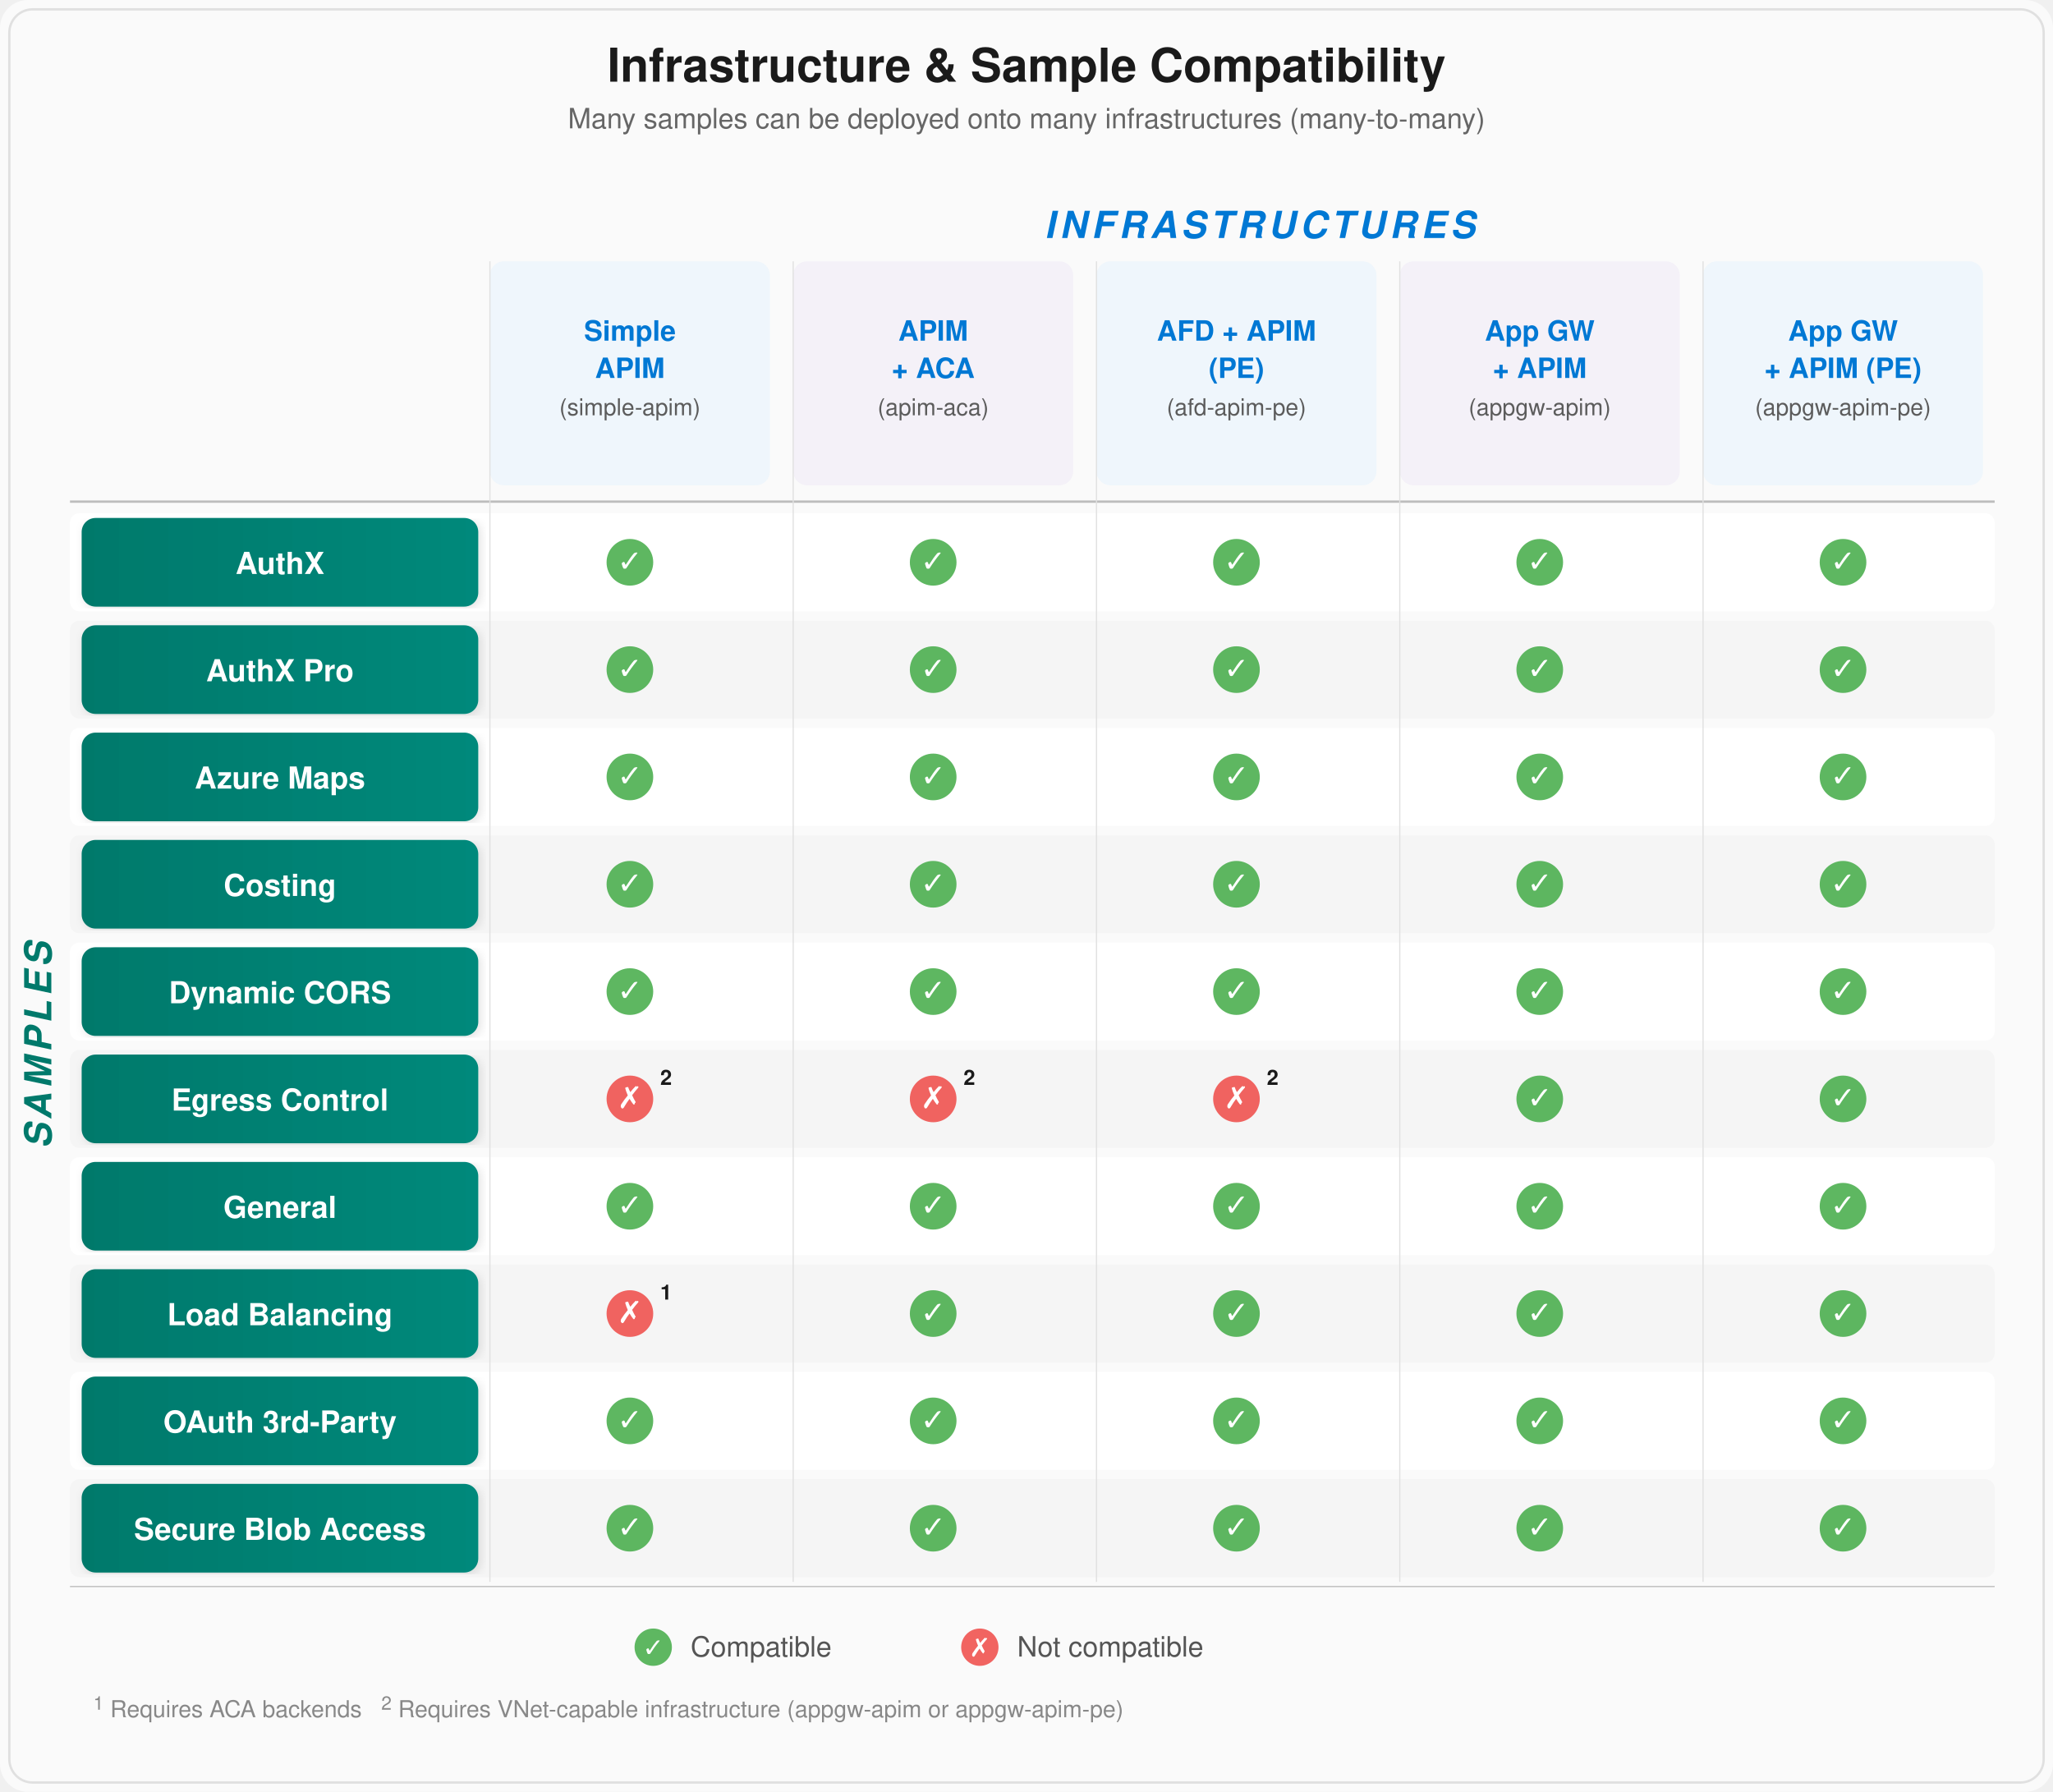
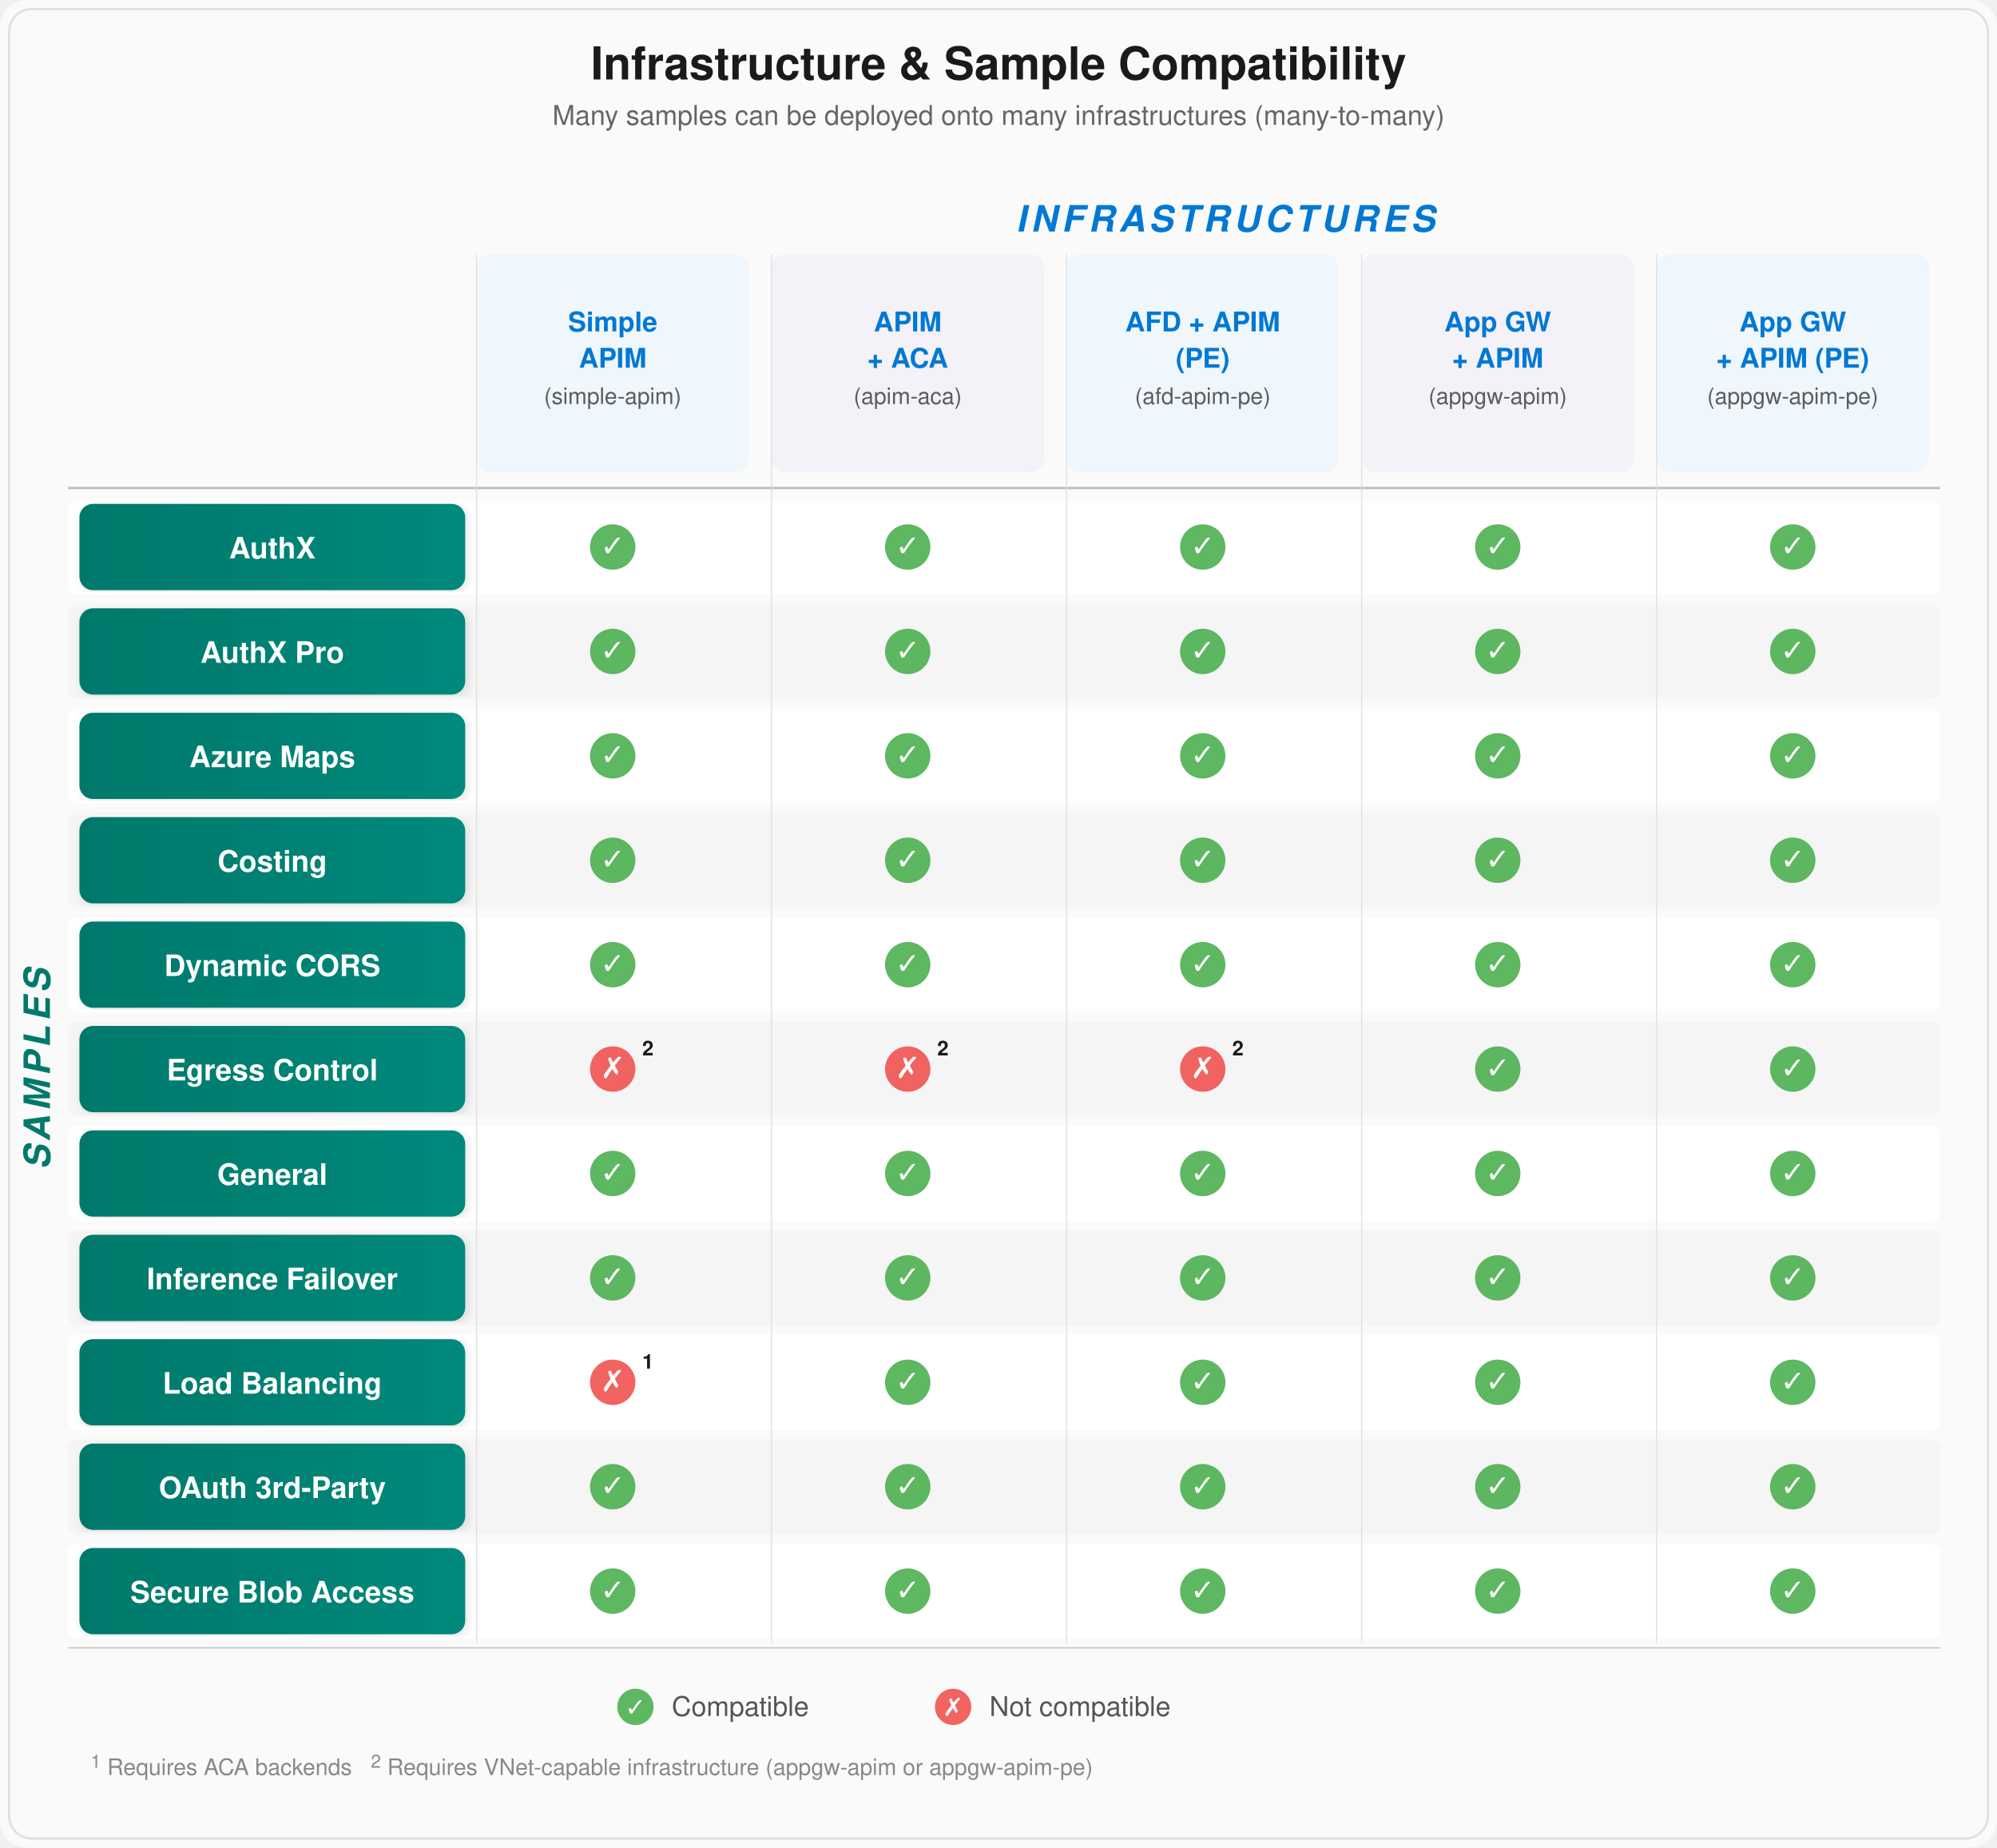
- <svg xmlns="http://www.w3.org/2000/svg" viewBox="0 0 880 768" font-family="Segoe UI, Helvetica, Arial, sans-serif">
+ <svg xmlns="http://www.w3.org/2000/svg" viewBox="0 0 880 814" font-family="Segoe UI, Helvetica, Arial, sans-serif">
  <defs>
    <linearGradient id="headerGrad" x1="0%" y1="0%" x2="0%" y2="100%">
      <stop offset="0%" stop-color="#0078D4" />
      <stop offset="100%" stop-color="#005A9E" />
    </linearGradient>
    <linearGradient id="rowLabelGrad" x1="0%" y1="0%" x2="100%" y2="0%">
      <stop offset="0%" stop-color="#00796B" />
      <stop offset="100%" stop-color="#00897B" />
    </linearGradient>
    <filter id="shadow" x="-2%" y="-2%" width="104%" height="104%">
      <feDropShadow dx="1" dy="1" stdDeviation="2" flood-opacity="0.12" />
    </filter>
  </defs>
-   <rect width="880" height="768" rx="12" fill="#FAFAFA" />
-   <rect x="4" y="4" width="872" height="760" rx="10" fill="none" stroke="#E0E0E0" stroke-width="1" />
+   <rect width="880" height="814" rx="12" fill="#FAFAFA" />
+   <rect x="4" y="4" width="872" height="806" rx="10" fill="none" stroke="#E0E0E0" stroke-width="1" />
  <g transform="translate(0,20)">
    <text x="440" y="15" text-anchor="middle" font-size="20" font-weight="700" fill="#1A1A1A">Infrastructure &amp; Sample Compatibility</text>
    <text x="440" y="35" text-anchor="middle" font-size="12" fill="#666666">Many samples can be deployed onto many infrastructures (many-to-many)</text>
    <text x="540" y="82" text-anchor="middle" font-size="16" font-weight="700" font-style="italic" fill="#0078D4" letter-spacing="2">INFRASTRUCTURES</text>
-     <text x="22" y="428" text-anchor="middle" font-size="16" font-weight="700" font-style="italic" fill="#00796B" letter-spacing="2" transform="rotate(-90 22 428)">SAMPLES</text>
+     <text x="22" y="451" text-anchor="middle" font-size="16" font-weight="700" font-style="italic" fill="#00796B" letter-spacing="2" transform="rotate(-90 22 451)">SAMPLES</text>
    <rect x="210" y="92" width="120" height="96" rx="6" fill="#E3F2FD" opacity="0.5" />
    <rect x="340" y="92" width="120" height="96" rx="6" fill="#EDE7F6" opacity="0.5" />
    <rect x="470" y="92" width="120" height="96" rx="6" fill="#E3F2FD" opacity="0.5" />
    <rect x="600" y="92" width="120" height="96" rx="6" fill="#EDE7F6" opacity="0.5" />
    <rect x="730" y="92" width="120" height="96" rx="6" fill="#E3F2FD" opacity="0.5" />
    <text x="270" y="126" text-anchor="middle" font-size="12" font-weight="600" fill="#0078D4">Simple</text>
    <text x="270" y="142" text-anchor="middle" font-size="12" font-weight="600" fill="#0078D4">APIM</text>
    <text x="270" y="158" text-anchor="middle" font-size="10" fill="#5C5C5C">(simple-apim)</text>
    <text x="400" y="126" text-anchor="middle" font-size="12" font-weight="600" fill="#0078D4">APIM</text>
    <text x="400" y="142" text-anchor="middle" font-size="12" font-weight="600" fill="#0078D4">+ ACA</text>
    <text x="400" y="158" text-anchor="middle" font-size="10" fill="#5C5C5C">(apim-aca)</text>
    <text x="530" y="126" text-anchor="middle" font-size="12" font-weight="600" fill="#0078D4">AFD + APIM</text>
    <text x="530" y="142" text-anchor="middle" font-size="12" font-weight="600" fill="#0078D4">(PE)</text>
    <text x="530" y="158" text-anchor="middle" font-size="10" fill="#5C5C5C">(afd-apim-pe)</text>
    <text x="660" y="126" text-anchor="middle" font-size="12" font-weight="600" fill="#0078D4">App GW</text>
    <text x="660" y="142" text-anchor="middle" font-size="12" font-weight="600" fill="#0078D4">+ APIM</text>
    <text x="660" y="158" text-anchor="middle" font-size="10" fill="#5C5C5C">(appgw-apim)</text>
    <text x="790" y="126" text-anchor="middle" font-size="12" font-weight="600" fill="#0078D4">App GW</text>
    <text x="790" y="142" text-anchor="middle" font-size="12" font-weight="600" fill="#0078D4">+ APIM (PE)</text>
    <text x="790" y="158" text-anchor="middle" font-size="10" fill="#5C5C5C">(appgw-apim-pe)</text>
    <line x1="30" y1="195" x2="855" y2="195" stroke="#BDBDBD" stroke-width="1" />
    <rect x="30" y="200" width="825" height="42" rx="4" fill="#FFFFFF" />
    <rect x="35" y="202" width="170" height="38" rx="6" fill="url(#rowLabelGrad)" filter="url(#shadow)" />
    <text x="120" y="226" text-anchor="middle" font-size="13" font-weight="600" fill="#FFFFFF">AuthX</text>
    <rect x="30" y="246" width="825" height="42" rx="4" fill="#F5F5F5" />
    <rect x="35" y="248" width="170" height="38" rx="6" fill="url(#rowLabelGrad)" filter="url(#shadow)" />
    <text x="120" y="272" text-anchor="middle" font-size="13" font-weight="600" fill="#FFFFFF">AuthX Pro</text>
    <rect x="30" y="292" width="825" height="42" rx="4" fill="#FFFFFF" />
    <rect x="35" y="294" width="170" height="38" rx="6" fill="url(#rowLabelGrad)" filter="url(#shadow)" />
    <text x="120" y="318" text-anchor="middle" font-size="13" font-weight="600" fill="#FFFFFF">Azure Maps</text>
    <rect x="30" y="338" width="825" height="42" rx="4" fill="#F5F5F5" />
    <rect x="35" y="340" width="170" height="38" rx="6" fill="url(#rowLabelGrad)" filter="url(#shadow)" />
    <text x="120" y="364" text-anchor="middle" font-size="13" font-weight="600" fill="#FFFFFF">Costing</text>
    <rect x="30" y="384" width="825" height="42" rx="4" fill="#FFFFFF" />
    <rect x="35" y="386" width="170" height="38" rx="6" fill="url(#rowLabelGrad)" filter="url(#shadow)" />
    <text x="120" y="410" text-anchor="middle" font-size="13" font-weight="600" fill="#FFFFFF">Dynamic CORS</text>
    <rect x="30" y="430" width="825" height="42" rx="4" fill="#F5F5F5" />
    <rect x="35" y="432" width="170" height="38" rx="6" fill="url(#rowLabelGrad)" filter="url(#shadow)" />
    <text x="120" y="456" text-anchor="middle" font-size="13" font-weight="600" fill="#FFFFFF">Egress Control</text>
    <rect x="30" y="476" width="825" height="42" rx="4" fill="#FFFFFF" />
    <rect x="35" y="478" width="170" height="38" rx="6" fill="url(#rowLabelGrad)" filter="url(#shadow)" />
    <text x="120" y="502" text-anchor="middle" font-size="13" font-weight="600" fill="#FFFFFF">General</text>
    <rect x="30" y="522" width="825" height="42" rx="4" fill="#F5F5F5" />
    <rect x="35" y="524" width="170" height="38" rx="6" fill="url(#rowLabelGrad)" filter="url(#shadow)" />
-     <text x="120" y="548" text-anchor="middle" font-size="13" font-weight="600" fill="#FFFFFF">Load Balancing</text>
+     <text x="120" y="548" text-anchor="middle" font-size="13" font-weight="600" fill="#FFFFFF">Inference Failover</text>
    <rect x="30" y="568" width="825" height="42" rx="4" fill="#FFFFFF" />
    <rect x="35" y="570" width="170" height="38" rx="6" fill="url(#rowLabelGrad)" filter="url(#shadow)" />
-     <text x="120" y="594" text-anchor="middle" font-size="13" font-weight="600" fill="#FFFFFF">OAuth 3rd-Party</text>
+     <text x="120" y="594" text-anchor="middle" font-size="13" font-weight="600" fill="#FFFFFF">Load Balancing</text>
    <rect x="30" y="614" width="825" height="42" rx="4" fill="#F5F5F5" />
    <rect x="35" y="616" width="170" height="38" rx="6" fill="url(#rowLabelGrad)" filter="url(#shadow)" />
-     <text x="120" y="640" text-anchor="middle" font-size="13" font-weight="600" fill="#FFFFFF">Secure Blob Access</text>
-     <line x1="210" y1="92" x2="210" y2="658" stroke="#E0E0E0" stroke-width="0.5" />
-     <line x1="340" y1="92" x2="340" y2="658" stroke="#E0E0E0" stroke-width="0.5" />
-     <line x1="470" y1="92" x2="470" y2="658" stroke="#E0E0E0" stroke-width="0.5" />
-     <line x1="600" y1="92" x2="600" y2="658" stroke="#E0E0E0" stroke-width="0.5" />
-     <line x1="730" y1="92" x2="730" y2="658" stroke="#E0E0E0" stroke-width="0.5" />
+     <text x="120" y="640" text-anchor="middle" font-size="13" font-weight="600" fill="#FFFFFF">OAuth 3rd-Party</text>
+     <rect x="30" y="660" width="825" height="42" rx="4" fill="#FFFFFF" />
+     <rect x="35" y="662" width="170" height="38" rx="6" fill="url(#rowLabelGrad)" filter="url(#shadow)" />
+     <text x="120" y="686" text-anchor="middle" font-size="13" font-weight="600" fill="#FFFFFF">Secure Blob Access</text>
+     <line x1="210" y1="92" x2="210" y2="704" stroke="#E0E0E0" stroke-width="0.5" />
+     <line x1="340" y1="92" x2="340" y2="704" stroke="#E0E0E0" stroke-width="0.5" />
+     <line x1="470" y1="92" x2="470" y2="704" stroke="#E0E0E0" stroke-width="0.5" />
+     <line x1="600" y1="92" x2="600" y2="704" stroke="#E0E0E0" stroke-width="0.5" />
+     <line x1="730" y1="92" x2="730" y2="704" stroke="#E0E0E0" stroke-width="0.5" />
    <circle cx="270" cy="221" r="10" fill="#4CAF50" opacity="0.9" />
    <text x="270" y="225" text-anchor="middle" font-size="13" font-weight="700" fill="#FFFFFF">✓</text>
    <circle cx="400" cy="221" r="10" fill="#4CAF50" opacity="0.9" />
    <text x="400" y="225" text-anchor="middle" font-size="13" font-weight="700" fill="#FFFFFF">✓</text>
    <circle cx="530" cy="221" r="10" fill="#4CAF50" opacity="0.9" />
    <text x="530" y="225" text-anchor="middle" font-size="13" font-weight="700" fill="#FFFFFF">✓</text>
    <circle cx="660" cy="221" r="10" fill="#4CAF50" opacity="0.9" />
    <text x="660" y="225" text-anchor="middle" font-size="13" font-weight="700" fill="#FFFFFF">✓</text>
    <circle cx="790" cy="221" r="10" fill="#4CAF50" opacity="0.9" />
    <text x="790" y="225" text-anchor="middle" font-size="13" font-weight="700" fill="#FFFFFF">✓</text>
    <circle cx="270" cy="267" r="10" fill="#4CAF50" opacity="0.9" />
    <text x="270" y="271" text-anchor="middle" font-size="13" font-weight="700" fill="#FFFFFF">✓</text>
    <circle cx="400" cy="267" r="10" fill="#4CAF50" opacity="0.9" />
    <text x="400" y="271" text-anchor="middle" font-size="13" font-weight="700" fill="#FFFFFF">✓</text>
    <circle cx="530" cy="267" r="10" fill="#4CAF50" opacity="0.9" />
    <text x="530" y="271" text-anchor="middle" font-size="13" font-weight="700" fill="#FFFFFF">✓</text>
    <circle cx="660" cy="267" r="10" fill="#4CAF50" opacity="0.9" />
    <text x="660" y="271" text-anchor="middle" font-size="13" font-weight="700" fill="#FFFFFF">✓</text>
    <circle cx="790" cy="267" r="10" fill="#4CAF50" opacity="0.9" />
    <text x="790" y="271" text-anchor="middle" font-size="13" font-weight="700" fill="#FFFFFF">✓</text>
    <circle cx="270" cy="313" r="10" fill="#4CAF50" opacity="0.9" />
    <text x="270" y="317" text-anchor="middle" font-size="13" font-weight="700" fill="#FFFFFF">✓</text>
    <circle cx="400" cy="313" r="10" fill="#4CAF50" opacity="0.9" />
    <text x="400" y="317" text-anchor="middle" font-size="13" font-weight="700" fill="#FFFFFF">✓</text>
    <circle cx="530" cy="313" r="10" fill="#4CAF50" opacity="0.9" />
    <text x="530" y="317" text-anchor="middle" font-size="13" font-weight="700" fill="#FFFFFF">✓</text>
    <circle cx="660" cy="313" r="10" fill="#4CAF50" opacity="0.9" />
    <text x="660" y="317" text-anchor="middle" font-size="13" font-weight="700" fill="#FFFFFF">✓</text>
    <circle cx="790" cy="313" r="10" fill="#4CAF50" opacity="0.9" />
    <text x="790" y="317" text-anchor="middle" font-size="13" font-weight="700" fill="#FFFFFF">✓</text>
    <circle cx="270" cy="359" r="10" fill="#4CAF50" opacity="0.9" />
    <text x="270" y="363" text-anchor="middle" font-size="13" font-weight="700" fill="#FFFFFF">✓</text>
    <circle cx="400" cy="359" r="10" fill="#4CAF50" opacity="0.9" />
    <text x="400" y="363" text-anchor="middle" font-size="13" font-weight="700" fill="#FFFFFF">✓</text>
    <circle cx="530" cy="359" r="10" fill="#4CAF50" opacity="0.9" />
    <text x="530" y="363" text-anchor="middle" font-size="13" font-weight="700" fill="#FFFFFF">✓</text>
    <circle cx="660" cy="359" r="10" fill="#4CAF50" opacity="0.9" />
    <text x="660" y="363" text-anchor="middle" font-size="13" font-weight="700" fill="#FFFFFF">✓</text>
    <circle cx="790" cy="359" r="10" fill="#4CAF50" opacity="0.9" />
    <text x="790" y="363" text-anchor="middle" font-size="13" font-weight="700" fill="#FFFFFF">✓</text>
    <circle cx="270" cy="405" r="10" fill="#4CAF50" opacity="0.9" />
    <text x="270" y="409" text-anchor="middle" font-size="13" font-weight="700" fill="#FFFFFF">✓</text>
    <circle cx="400" cy="405" r="10" fill="#4CAF50" opacity="0.9" />
    <text x="400" y="409" text-anchor="middle" font-size="13" font-weight="700" fill="#FFFFFF">✓</text>
    <circle cx="530" cy="405" r="10" fill="#4CAF50" opacity="0.9" />
    <text x="530" y="409" text-anchor="middle" font-size="13" font-weight="700" fill="#FFFFFF">✓</text>
    <circle cx="660" cy="405" r="10" fill="#4CAF50" opacity="0.9" />
    <text x="660" y="409" text-anchor="middle" font-size="13" font-weight="700" fill="#FFFFFF">✓</text>
    <circle cx="790" cy="405" r="10" fill="#4CAF50" opacity="0.9" />
    <text x="790" y="409" text-anchor="middle" font-size="13" font-weight="700" fill="#FFFFFF">✓</text>
    <circle cx="270" cy="451" r="10" fill="#EF5350" opacity="0.9" />
    <text x="270" y="455" text-anchor="middle" font-size="13" font-weight="700" fill="#FFFFFF">✗</text>
    <text x="283" y="445" font-size="9" font-weight="600" fill="#1A1A1A">2</text>
    <circle cx="400" cy="451" r="10" fill="#EF5350" opacity="0.9" />
    <text x="400" y="455" text-anchor="middle" font-size="13" font-weight="700" fill="#FFFFFF">✗</text>
    <text x="413" y="445" font-size="9" font-weight="600" fill="#1A1A1A">2</text>
    <circle cx="530" cy="451" r="10" fill="#EF5350" opacity="0.9" />
    <text x="530" y="455" text-anchor="middle" font-size="13" font-weight="700" fill="#FFFFFF">✗</text>
    <text x="543" y="445" font-size="9" font-weight="600" fill="#1A1A1A">2</text>
    <circle cx="660" cy="451" r="10" fill="#4CAF50" opacity="0.9" />
    <text x="660" y="455" text-anchor="middle" font-size="13" font-weight="700" fill="#FFFFFF">✓</text>
    <circle cx="790" cy="451" r="10" fill="#4CAF50" opacity="0.9" />
    <text x="790" y="455" text-anchor="middle" font-size="13" font-weight="700" fill="#FFFFFF">✓</text>
    <circle cx="270" cy="497" r="10" fill="#4CAF50" opacity="0.9" />
    <text x="270" y="501" text-anchor="middle" font-size="13" font-weight="700" fill="#FFFFFF">✓</text>
    <circle cx="400" cy="497" r="10" fill="#4CAF50" opacity="0.9" />
    <text x="400" y="501" text-anchor="middle" font-size="13" font-weight="700" fill="#FFFFFF">✓</text>
    <circle cx="530" cy="497" r="10" fill="#4CAF50" opacity="0.9" />
    <text x="530" y="501" text-anchor="middle" font-size="13" font-weight="700" fill="#FFFFFF">✓</text>
    <circle cx="660" cy="497" r="10" fill="#4CAF50" opacity="0.9" />
    <text x="660" y="501" text-anchor="middle" font-size="13" font-weight="700" fill="#FFFFFF">✓</text>
    <circle cx="790" cy="497" r="10" fill="#4CAF50" opacity="0.9" />
    <text x="790" y="501" text-anchor="middle" font-size="13" font-weight="700" fill="#FFFFFF">✓</text>
-     <circle cx="270" cy="543" r="10" fill="#EF5350" opacity="0.9" />
-     <text x="270" y="547" text-anchor="middle" font-size="13" font-weight="700" fill="#FFFFFF">✗</text>
-     <text x="283" y="537" font-size="9" font-weight="600" fill="#1A1A1A">1</text>
+     <circle cx="270" cy="543" r="10" fill="#4CAF50" opacity="0.9" />
+     <text x="270" y="547" text-anchor="middle" font-size="13" font-weight="700" fill="#FFFFFF">✓</text>
    <circle cx="400" cy="543" r="10" fill="#4CAF50" opacity="0.9" />
    <text x="400" y="547" text-anchor="middle" font-size="13" font-weight="700" fill="#FFFFFF">✓</text>
    <circle cx="530" cy="543" r="10" fill="#4CAF50" opacity="0.9" />
    <text x="530" y="547" text-anchor="middle" font-size="13" font-weight="700" fill="#FFFFFF">✓</text>
    <circle cx="660" cy="543" r="10" fill="#4CAF50" opacity="0.9" />
    <text x="660" y="547" text-anchor="middle" font-size="13" font-weight="700" fill="#FFFFFF">✓</text>
    <circle cx="790" cy="543" r="10" fill="#4CAF50" opacity="0.9" />
    <text x="790" y="547" text-anchor="middle" font-size="13" font-weight="700" fill="#FFFFFF">✓</text>
-     <circle cx="270" cy="589" r="10" fill="#4CAF50" opacity="0.9" />
-     <text x="270" y="593" text-anchor="middle" font-size="13" font-weight="700" fill="#FFFFFF">✓</text>
+     <circle cx="270" cy="589" r="10" fill="#EF5350" opacity="0.9" />
+     <text x="270" y="593" text-anchor="middle" font-size="13" font-weight="700" fill="#FFFFFF">✗</text>
+     <text x="283" y="583" font-size="9" font-weight="600" fill="#1A1A1A">1</text>
    <circle cx="400" cy="589" r="10" fill="#4CAF50" opacity="0.9" />
    <text x="400" y="593" text-anchor="middle" font-size="13" font-weight="700" fill="#FFFFFF">✓</text>
    <circle cx="530" cy="589" r="10" fill="#4CAF50" opacity="0.9" />
    <text x="530" y="593" text-anchor="middle" font-size="13" font-weight="700" fill="#FFFFFF">✓</text>
    <circle cx="660" cy="589" r="10" fill="#4CAF50" opacity="0.9" />
    <text x="660" y="593" text-anchor="middle" font-size="13" font-weight="700" fill="#FFFFFF">✓</text>
    <circle cx="790" cy="589" r="10" fill="#4CAF50" opacity="0.9" />
    <text x="790" y="593" text-anchor="middle" font-size="13" font-weight="700" fill="#FFFFFF">✓</text>
    <circle cx="270" cy="635" r="10" fill="#4CAF50" opacity="0.9" />
    <text x="270" y="639" text-anchor="middle" font-size="13" font-weight="700" fill="#FFFFFF">✓</text>
    <circle cx="400" cy="635" r="10" fill="#4CAF50" opacity="0.9" />
    <text x="400" y="639" text-anchor="middle" font-size="13" font-weight="700" fill="#FFFFFF">✓</text>
    <circle cx="530" cy="635" r="10" fill="#4CAF50" opacity="0.9" />
    <text x="530" y="639" text-anchor="middle" font-size="13" font-weight="700" fill="#FFFFFF">✓</text>
    <circle cx="660" cy="635" r="10" fill="#4CAF50" opacity="0.9" />
    <text x="660" y="639" text-anchor="middle" font-size="13" font-weight="700" fill="#FFFFFF">✓</text>
    <circle cx="790" cy="635" r="10" fill="#4CAF50" opacity="0.9" />
    <text x="790" y="639" text-anchor="middle" font-size="13" font-weight="700" fill="#FFFFFF">✓</text>
-     <line x1="30" y1="660" x2="855" y2="660" stroke="#BDBDBD" stroke-width="0.5" />
-     <circle cx="280" cy="686" r="8" fill="#4CAF50" opacity="0.9" />
-     <text x="280" y="690" text-anchor="middle" font-size="11" font-weight="700" fill="#FFFFFF">✓</text>
-     <text x="296" y="690" font-size="12" fill="#555555">Compatible</text>
-     <circle cx="420" cy="686" r="8" fill="#EF5350" opacity="0.9" />
-     <text x="420" y="690" text-anchor="middle" font-size="11" font-weight="700" fill="#FFFFFF">✗</text>
-     <text x="436" y="690" font-size="12" fill="#555555">Not compatible</text>
-     <text x="40" y="716" font-size="10" fill="#888888">
+     <circle cx="270" cy="681" r="10" fill="#4CAF50" opacity="0.9" />
+     <text x="270" y="685" text-anchor="middle" font-size="13" font-weight="700" fill="#FFFFFF">✓</text>
+     <circle cx="400" cy="681" r="10" fill="#4CAF50" opacity="0.9" />
+     <text x="400" y="685" text-anchor="middle" font-size="13" font-weight="700" fill="#FFFFFF">✓</text>
+     <circle cx="530" cy="681" r="10" fill="#4CAF50" opacity="0.9" />
+     <text x="530" y="685" text-anchor="middle" font-size="13" font-weight="700" fill="#FFFFFF">✓</text>
+     <circle cx="660" cy="681" r="10" fill="#4CAF50" opacity="0.9" />
+     <text x="660" y="685" text-anchor="middle" font-size="13" font-weight="700" fill="#FFFFFF">✓</text>
+     <circle cx="790" cy="681" r="10" fill="#4CAF50" opacity="0.9" />
+     <text x="790" y="685" text-anchor="middle" font-size="13" font-weight="700" fill="#FFFFFF">✓</text>
+     <line x1="30" y1="706" x2="855" y2="706" stroke="#BDBDBD" stroke-width="0.5" />
+     <circle cx="280" cy="732" r="8" fill="#4CAF50" opacity="0.9" />
+     <text x="280" y="736" text-anchor="middle" font-size="11" font-weight="700" fill="#FFFFFF">✓</text>
+     <text x="296" y="736" font-size="12" fill="#555555">Compatible</text>
+     <circle cx="420" cy="732" r="8" fill="#EF5350" opacity="0.9" />
+     <text x="420" y="736" text-anchor="middle" font-size="11" font-weight="700" fill="#FFFFFF">✗</text>
+     <text x="436" y="736" font-size="12" fill="#555555">Not compatible</text>
+     <text x="40" y="762" font-size="10" fill="#888888">
      <tspan font-size="8" baseline-shift="super">1</tspan> Requires ACA backends   <tspan font-size="8" baseline-shift="super">2</tspan> Requires VNet-capable infrastructure (appgw-apim or appgw-apim-pe)</text>
  </g>
</svg>
